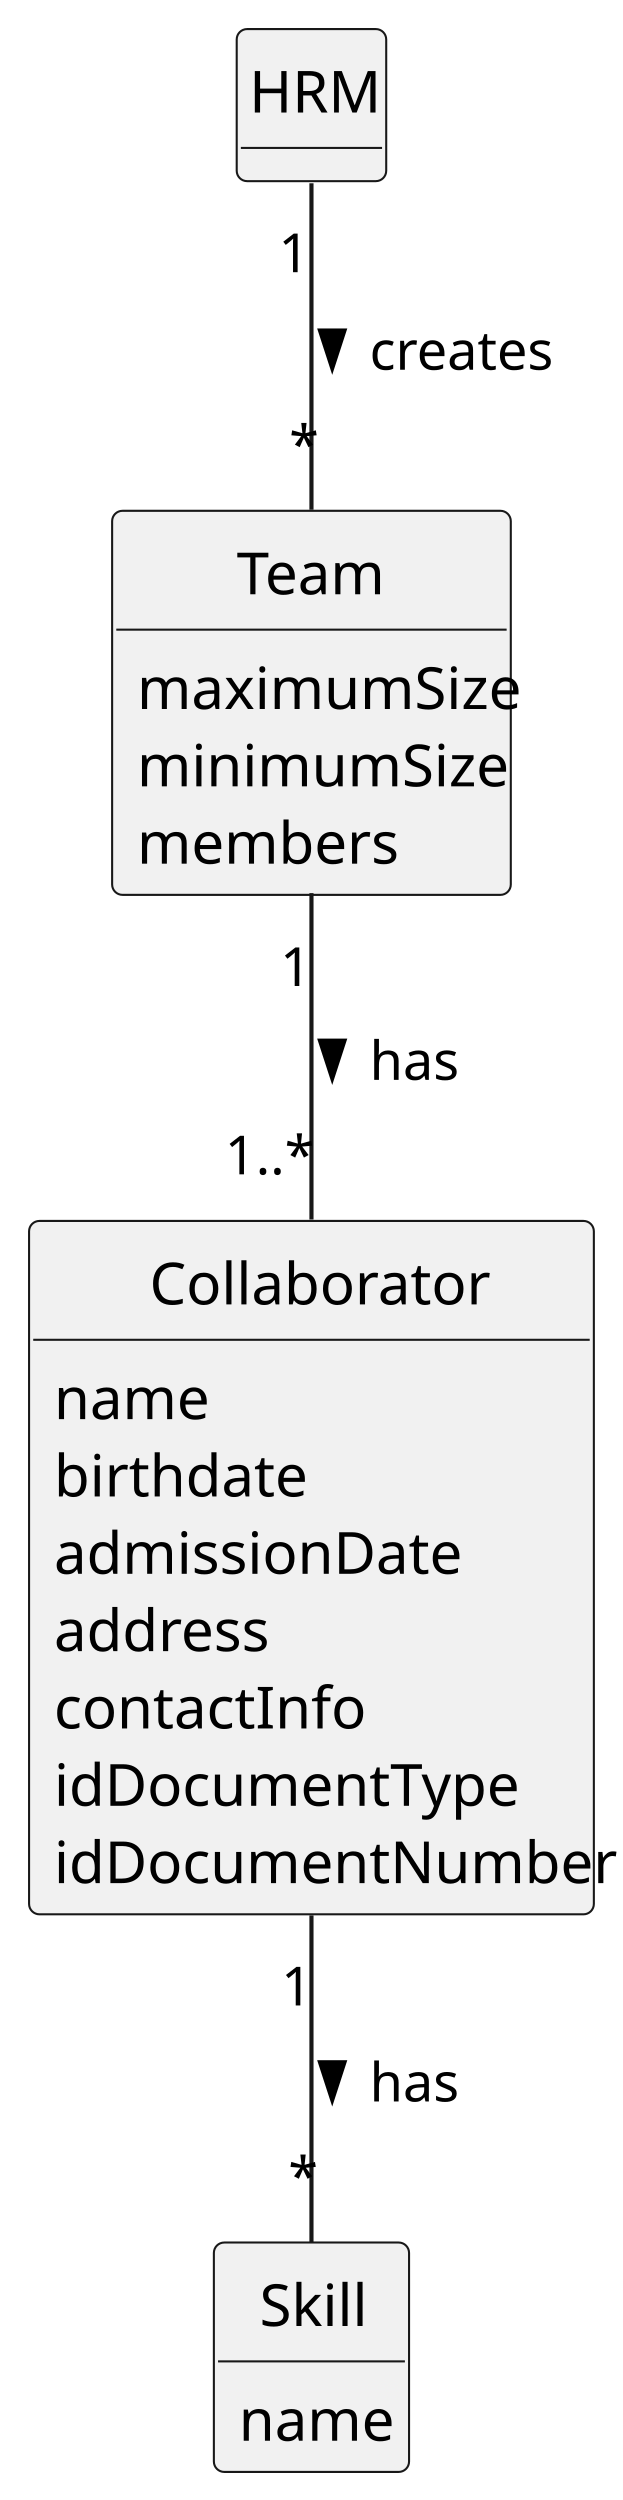
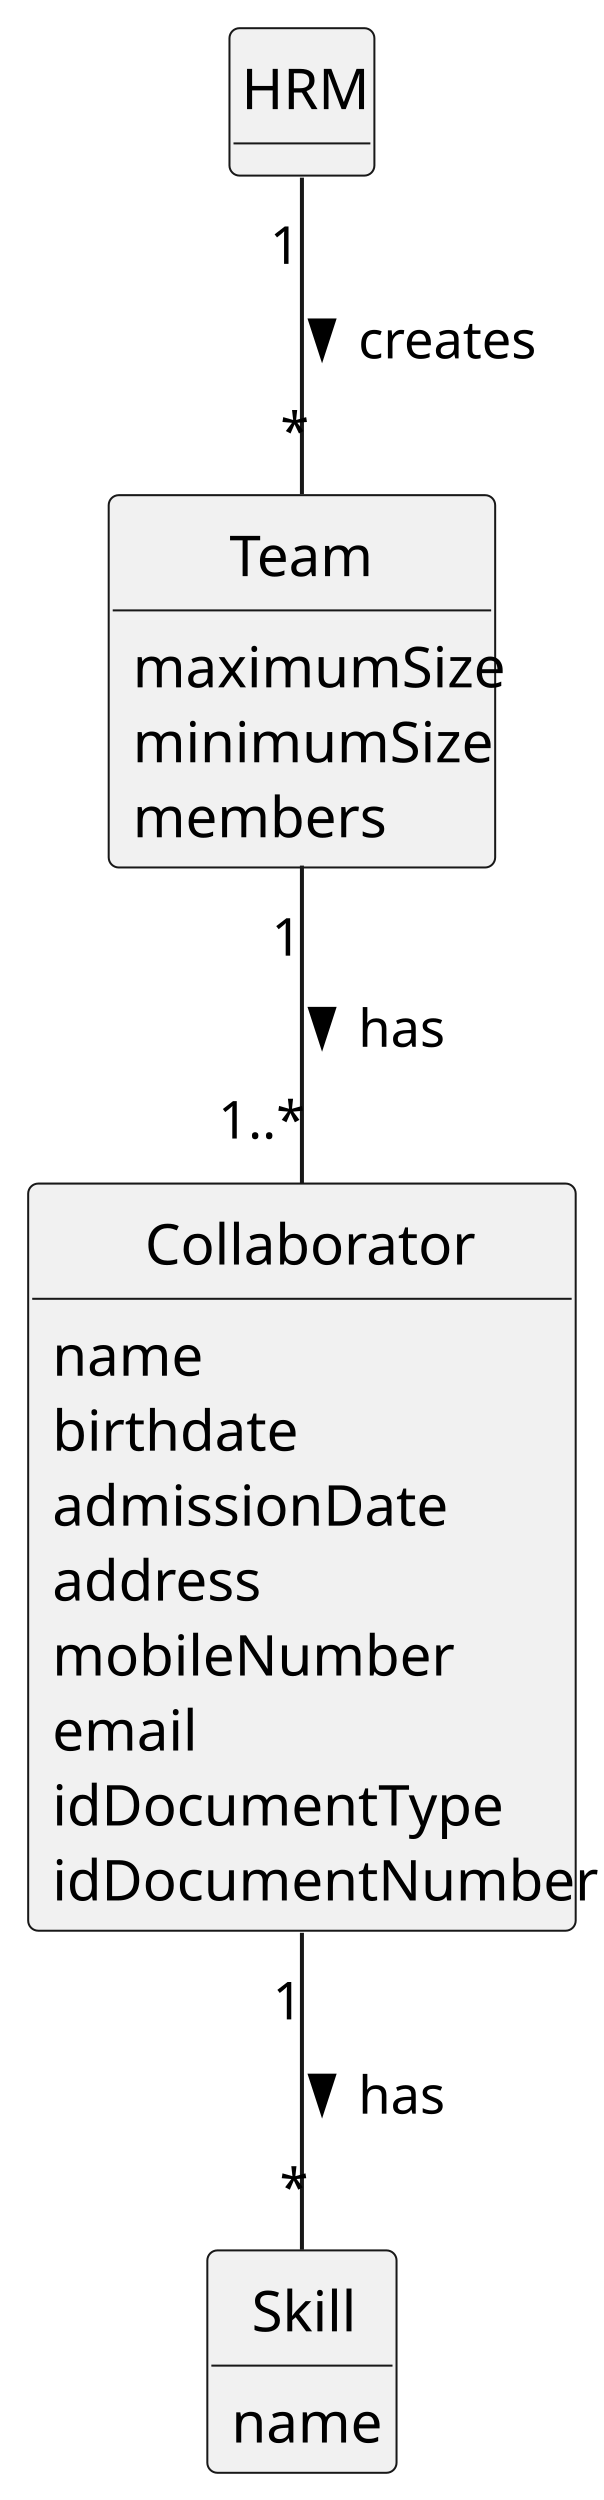
- <svg xmlns="http://www.w3.org/2000/svg" contentStyleType="text/css" height="602px" preserveAspectRatio="none" style="width:150px;height:602px;background:#FFFFFF;" version="1.1" viewBox="0 0 150 602" width="150px" zoomAndPan="magnify">
+ <svg xmlns="http://www.w3.org/2000/svg" contentStyleType="text/css" height="621px" preserveAspectRatio="none" style="width:150px;height:621px;background:#FFFFFF;" version="1.1" viewBox="0 0 150 621" width="150px" zoomAndPan="magnify">
  <defs />
  <g>
    <g id="elem_HRM">
      <rect codeLine="13" fill="#F1F1F1" height="36.621" id="HRM" rx="2.5" ry="2.5" style="stroke:#181818;stroke-width:0.5;" width="36" x="57" y="7" />
      <text fill="#000000" font-family="sans-serif" font-size="14" lengthAdjust="spacing" textLength="30" x="60" y="27.107">HRM</text>
      <line style="stroke:#181818;stroke-width:0.5;" x1="58" x2="92" y1="35.621" y2="35.621" />
    </g>
    <g id="elem_Team">
      <rect codeLine="17" fill="#F1F1F1" height="92.484" id="Team" rx="2.5" ry="2.5" style="stroke:#181818;stroke-width:0.5;" width="96" x="27" y="123" />
      <text fill="#000000" font-family="sans-serif" font-size="14" lengthAdjust="spacing" textLength="36" x="57" y="143.107">Team</text>
      <line style="stroke:#181818;stroke-width:0.5;" x1="28" x2="122" y1="151.621" y2="151.621" />
      <text fill="#000000" font-family="sans-serif" font-size="14" lengthAdjust="spacing" textLength="84" x="33" y="170.728">maximumSize</text>
      <text fill="#000000" font-family="sans-serif" font-size="14" lengthAdjust="spacing" textLength="81" x="33" y="189.35">minimumSize</text>
      <text fill="#000000" font-family="sans-serif" font-size="14" lengthAdjust="spacing" textLength="58" x="33" y="207.971">members</text>
    </g>
    <g id="elem_Collaborator">
-       <rect codeLine="23" fill="#F1F1F1" height="166.969" id="Collaborator" rx="2.5" ry="2.5" style="stroke:#181818;stroke-width:0.5;" width="136" x="7" y="294" />
+       <rect codeLine="23" fill="#F1F1F1" height="185.59" id="Collaborator" rx="2.5" ry="2.5" style="stroke:#181818;stroke-width:0.5;" width="136" x="7" y="294" />
      <text fill="#000000" font-family="sans-serif" font-size="14" lengthAdjust="spacing" textLength="78" x="36" y="314.107">Collaborator</text>
      <line style="stroke:#181818;stroke-width:0.5;" x1="8" x2="142" y1="322.621" y2="322.621" />
      <text fill="#000000" font-family="sans-serif" font-size="14" lengthAdjust="spacing" textLength="35" x="13" y="341.728">name</text>
      <text fill="#000000" font-family="sans-serif" font-size="14" lengthAdjust="spacing" textLength="56" x="13" y="360.35">birthdate</text>
      <text fill="#000000" font-family="sans-serif" font-size="14" lengthAdjust="spacing" textLength="93" x="13" y="378.971">admissionDate</text>
      <text fill="#000000" font-family="sans-serif" font-size="14" lengthAdjust="spacing" textLength="51" x="13" y="397.592">address</text>
-       <text fill="#000000" font-family="sans-serif" font-size="14" lengthAdjust="spacing" textLength="69" x="13" y="416.213">contactInfo</text>
-       <text fill="#000000" font-family="sans-serif" font-size="14" lengthAdjust="spacing" textLength="107" x="13" y="434.834">idDocumentType</text>
-       <text fill="#000000" font-family="sans-serif" font-size="14" lengthAdjust="spacing" textLength="124" x="13" y="453.455">idDocumentNumber</text>
+       <text fill="#000000" font-family="sans-serif" font-size="14" lengthAdjust="spacing" textLength="90" x="13" y="416.213">mobileNumber</text>
+       <text fill="#000000" font-family="sans-serif" font-size="14" lengthAdjust="spacing" textLength="33" x="13" y="434.834">email</text>
+       <text fill="#000000" font-family="sans-serif" font-size="14" lengthAdjust="spacing" textLength="107" x="13" y="453.455">idDocumentType</text>
+       <text fill="#000000" font-family="sans-serif" font-size="14" lengthAdjust="spacing" textLength="124" x="13" y="472.076">idDocumentNumber</text>
    </g>
    <g id="elem_Skill">
-       <rect codeLine="33" fill="#F1F1F1" height="55.242" id="Skill" rx="2.5" ry="2.5" style="stroke:#181818;stroke-width:0.5;" width="47" x="51.5" y="540" />
-       <text fill="#000000" font-family="sans-serif" font-size="14" lengthAdjust="spacing" textLength="25" x="62.5" y="560.107">Skill</text>
-       <line style="stroke:#181818;stroke-width:0.5;" x1="52.5" x2="97.5" y1="568.621" y2="568.621" />
-       <text fill="#000000" font-family="sans-serif" font-size="14" lengthAdjust="spacing" textLength="35" x="57.5" y="587.729">name</text>
+       <rect codeLine="34" fill="#F1F1F1" height="55.242" id="Skill" rx="2.5" ry="2.5" style="stroke:#181818;stroke-width:0.5;" width="47" x="51.5" y="559" />
+       <text fill="#000000" font-family="sans-serif" font-size="14" lengthAdjust="spacing" textLength="25" x="62.5" y="579.107">Skill</text>
+       <line style="stroke:#181818;stroke-width:0.5;" x1="52.5" x2="97.5" y1="587.621" y2="587.621" />
+       <text fill="#000000" font-family="sans-serif" font-size="14" lengthAdjust="spacing" textLength="35" x="57.5" y="606.729">name</text>
    </g>
    <g id="link_HRM_Team">
-       <path codeLine="37" d="M75,44.13 C75,63.69 75,96.01 75,122.74 " fill="none" id="HRM-Team" style="stroke:#181818;stroke-width:1.0;" />
+       <path codeLine="38" d="M75,44.13 C75,63.69 75,96.01 75,122.74 " fill="none" id="HRM-Team" style="stroke:#181818;stroke-width:1.0;" />
      <polygon fill="#000000" points="80,88.645,82.939,79.6,77.061,79.6,80,88.645" style="stroke:#000000;stroke-width:1.0;" />
      <text fill="#000000" font-family="sans-serif" font-size="13" lengthAdjust="spacing" textLength="43" x="89" y="89.028">creates</text>
      <text fill="#000000" font-family="sans-serif" font-size="13" lengthAdjust="spacing" textLength="7" x="67.059" y="65.54">1</text>
      <text fill="#000000" font-family="sans-serif" font-size="13" lengthAdjust="spacing" textLength="5" x="69.633" y="111.711">*</text>
    </g>
    <g id="link_Team_Collaborator">
-       <path codeLine="38" d="M75,215.06 C75,238.08 75,266.84 75,293.67 " fill="none" id="Team-Collaborator" style="stroke:#181818;stroke-width:1.0;" />
+       <path codeLine="39" d="M75,215.02 C75,237.89 75,266.56 75,293.85 " fill="none" id="Team-Collaborator" style="stroke:#181818;stroke-width:1.0;" />
      <polygon fill="#000000" points="80,259.646,82.939,250.6,77.061,250.6,80,259.646" style="stroke:#000000;stroke-width:1.0;" />
      <text fill="#000000" font-family="sans-serif" font-size="13" lengthAdjust="spacing" textLength="21" x="89" y="260.028">has</text>
-       <text fill="#000000" font-family="sans-serif" font-size="13" lengthAdjust="spacing" textLength="7" x="67.464" y="237.428">1</text>
-       <text fill="#000000" font-family="sans-serif" font-size="13" lengthAdjust="spacing" textLength="20" x="54.141" y="282.778">1..*</text>
+       <text fill="#000000" font-family="sans-serif" font-size="13" lengthAdjust="spacing" textLength="7" x="67.464" y="237.382">1</text>
+       <text fill="#000000" font-family="sans-serif" font-size="13" lengthAdjust="spacing" textLength="20" x="54.203" y="282.806">1..*</text>
    </g>
    <g id="link_Collaborator_Skill">
-       <path codeLine="39" d="M75,461.23 C75,489.6 75,519.37 75,539.98 " fill="none" id="Collaborator-Skill" style="stroke:#181818;stroke-width:1.0;" />
-       <polygon fill="#000000" points="80,505.646,82.939,496.6,77.061,496.6,80,505.646" style="stroke:#000000;stroke-width:1.0;" />
-       <text fill="#000000" font-family="sans-serif" font-size="13" lengthAdjust="spacing" textLength="21" x="89" y="506.028">has</text>
-       <text fill="#000000" font-family="sans-serif" font-size="13" lengthAdjust="spacing" textLength="7" x="67.71" y="482.909">1</text>
-       <text fill="#000000" font-family="sans-serif" font-size="13" lengthAdjust="spacing" textLength="5" x="69.422" y="528.684">*</text>
+       <path codeLine="40" d="M75,480.1 C75,508.86 75,538.38 75,558.83 " fill="none" id="Collaborator-Skill" style="stroke:#181818;stroke-width:1.0;" />
+       <polygon fill="#000000" points="80,524.645,82.939,515.6,77.061,515.6,80,524.645" style="stroke:#000000;stroke-width:1.0;" />
+       <text fill="#000000" font-family="sans-serif" font-size="13" lengthAdjust="spacing" textLength="21" x="89" y="525.028">has</text>
+       <text fill="#000000" font-family="sans-serif" font-size="13" lengthAdjust="spacing" textLength="7" x="67.743" y="501.615">1</text>
+       <text fill="#000000" font-family="sans-serif" font-size="13" lengthAdjust="spacing" textLength="5" x="69.453" y="547.952">*</text>
    </g>
  </g>
</svg>
